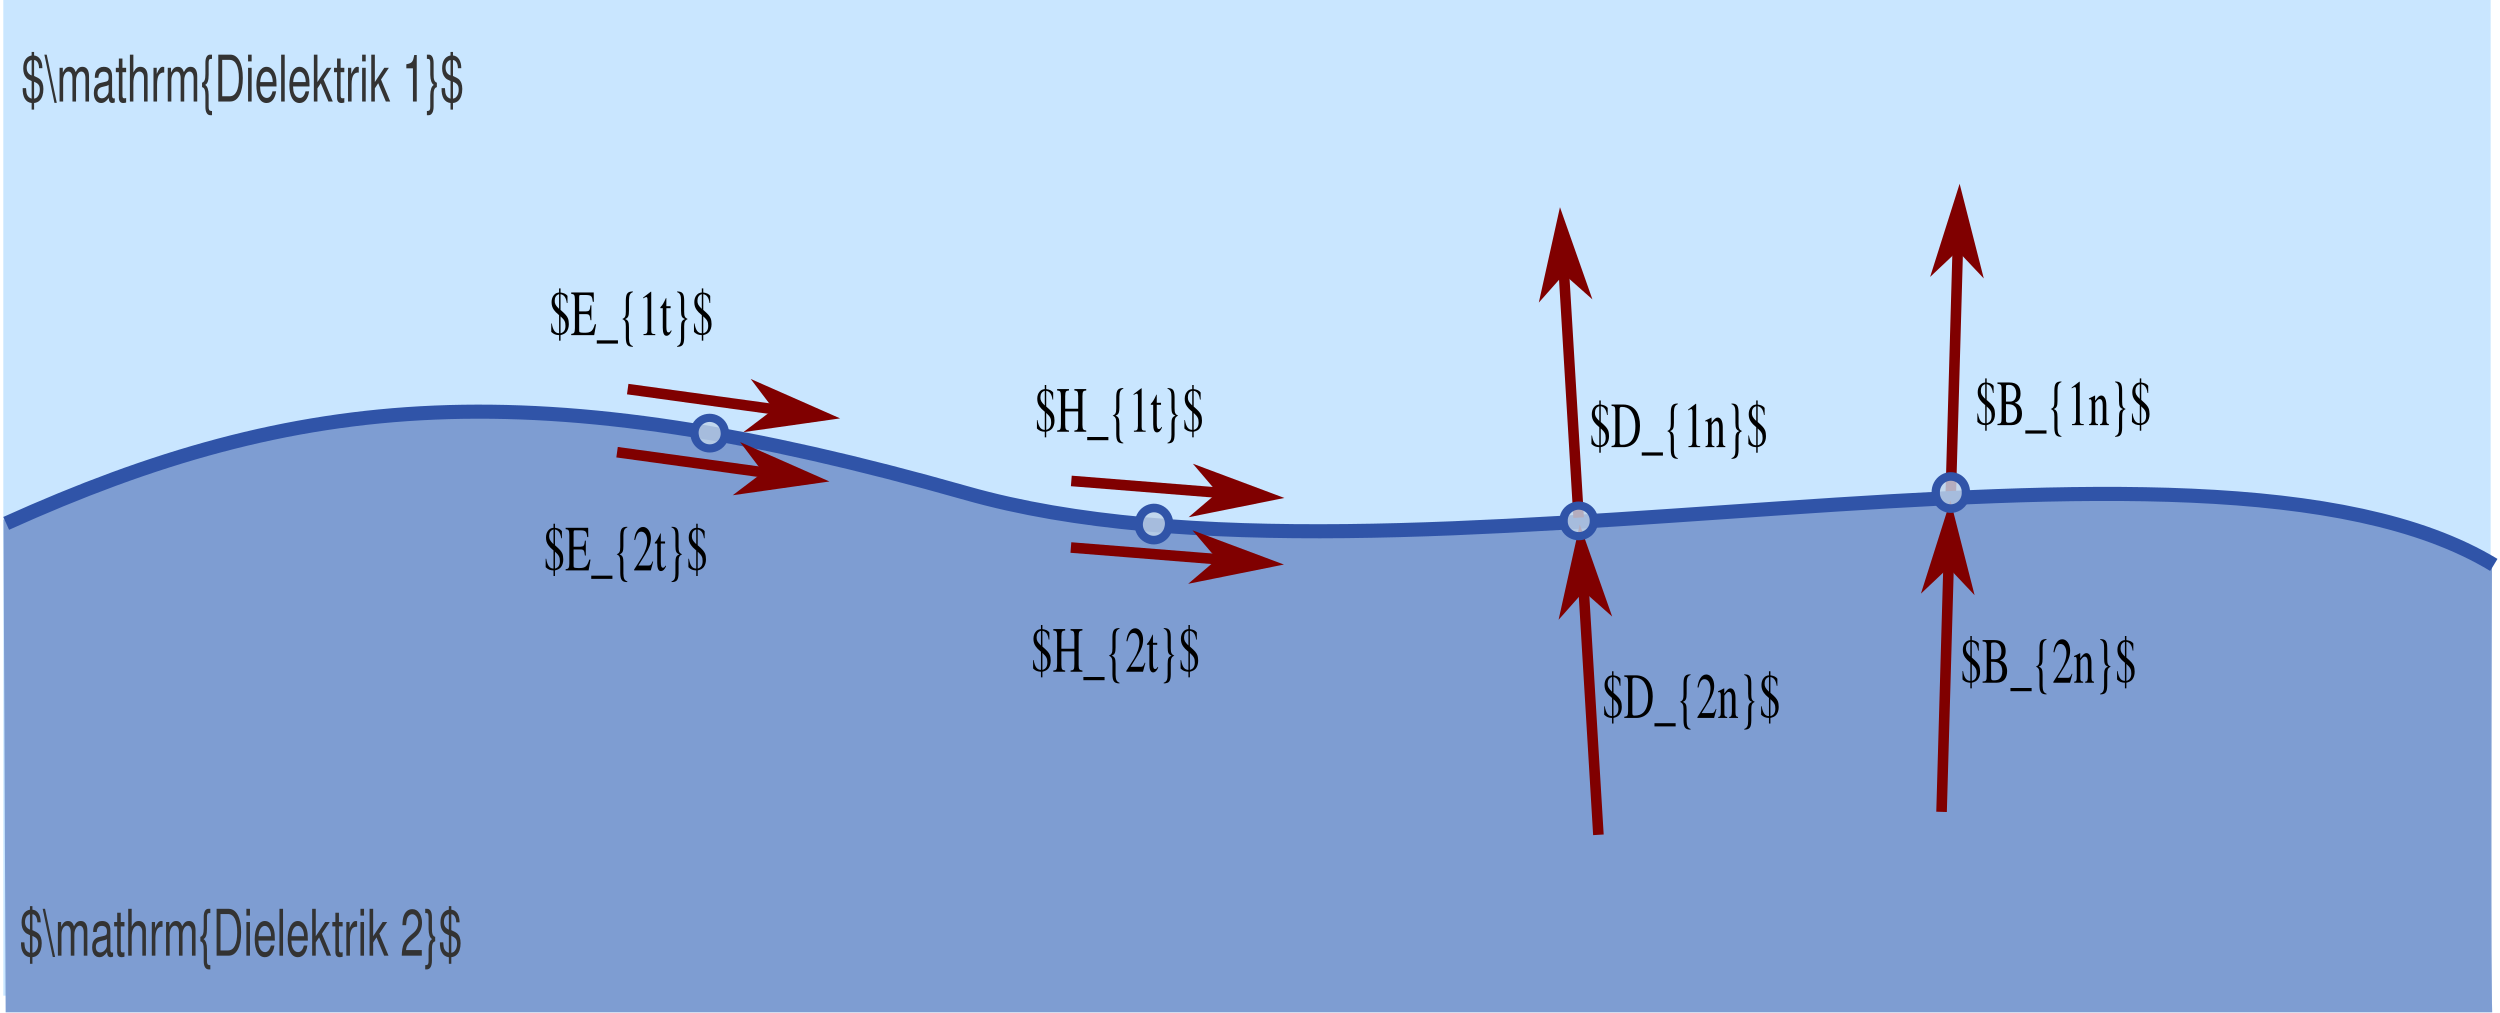
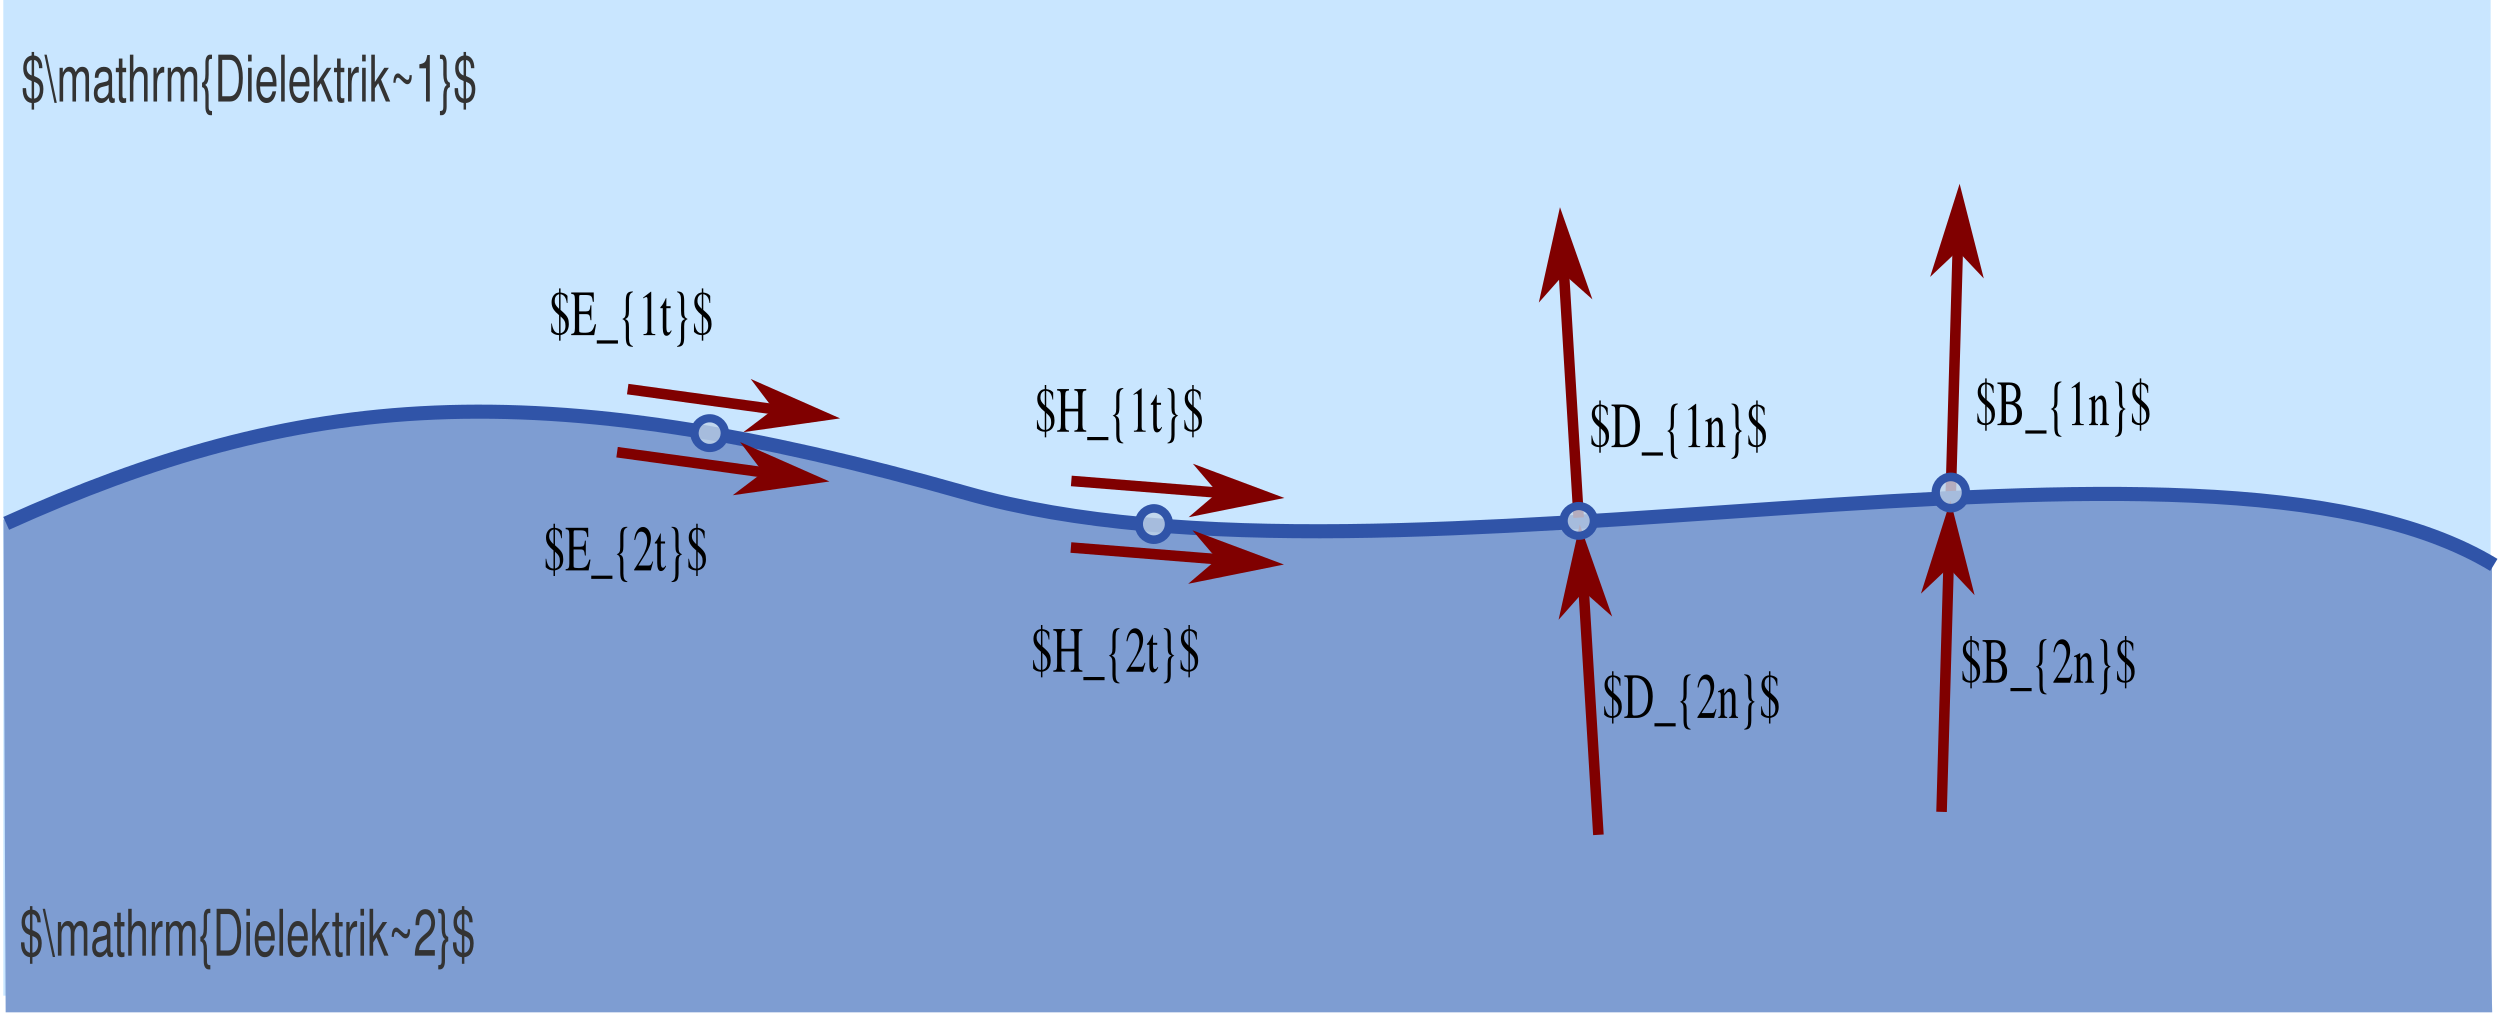
<svg xmlns="http://www.w3.org/2000/svg" id="svg4570" version="1.1" width="354.657" height="143.611" xml:space="preserve">
  <defs id="defs4574">
    <marker style="overflow:visible" id="Arrow1Sstart" refX="0" refY="0" orient="auto">
      <path transform="matrix(0.2,0,0,0.2,1.2,0)" style="fill-rule:evenodd;stroke:#000000;stroke-width:1pt" d="M 0,0 5,-5 -12.5,0 5,5 0,0 z" id="path4118" />
    </marker>
    <marker style="overflow:visible" id="Arrow1Mend" refX="0" refY="0" orient="auto">
      <path transform="matrix(-0.4,0,0,-0.4,-4,0)" style="fill-rule:evenodd;stroke:#000000;stroke-width:1pt" d="M 0,0 5,-5 -12.5,0 5,5 0,0 z" id="path4115" />
    </marker>
    <marker style="overflow:visible" id="Arrow1Menda" refX="0" refY="0" orient="auto">
      <path transform="matrix(-0.4,0,0,-0.4,-4,0)" style="fill:#800000;fill-rule:evenodd;stroke:#800000;stroke-width:1pt" d="M 0,0 5,-5 -12.5,0 5,5 0,0 z" id="path5472" />
    </marker>
    <marker style="overflow:visible" id="Arrow1Menda-1" refX="0" refY="0" orient="auto">
      <path transform="matrix(-0.4,0,0,-0.4,-4,0)" style="fill:#800000;fill-rule:evenodd;stroke:#800000;stroke-width:1pt" d="M 0,0 5,-5 -12.5,0 5,5 0,0 z" id="path5472-6" />
    </marker>
    <marker style="overflow:visible" id="Arrow1Menda-6" refX="0" refY="0" orient="auto">
      <path transform="matrix(-0.4,0,0,-0.4,-4,0)" style="fill:#800000;fill-rule:evenodd;stroke:#800000;stroke-width:1pt" d="M 0,0 5,-5 -12.5,0 5,5 0,0 z" id="path5472-5" />
    </marker>
    <marker style="overflow:visible" id="marker3227" refX="0" refY="0" orient="auto">
      <path transform="matrix(-0.4,0,0,-0.4,-4,0)" style="fill:#800000;fill-rule:evenodd;stroke:#800000;stroke-width:1pt" d="M 0,0 5,-5 -12.5,0 5,5 0,0 z" id="path3229" />
    </marker>
    <marker style="overflow:visible" id="Arrow1Menda-8" refX="0" refY="0" orient="auto">
      <path transform="matrix(-0.4,0,0,-0.4,-4,0)" style="fill:#800000;fill-rule:evenodd;stroke:#800000;stroke-width:1pt" d="M 0,0 5,-5 -12.5,0 5,5 0,0 z" id="path5472-8" />
    </marker>
    <marker style="overflow:visible" id="marker3262" refX="0" refY="0" orient="auto">
      <path transform="matrix(-0.4,0,0,-0.4,-4,0)" style="fill:#800000;fill-rule:evenodd;stroke:#800000;stroke-width:1pt" d="M 0,0 5,-5 -12.5,0 5,5 0,0 z" id="path3264" />
    </marker>
    <marker style="overflow:visible" id="Arrow1Menda-19" refX="0" refY="0" orient="auto">
      <path transform="matrix(-0.4,0,0,-0.4,-4,0)" style="fill:#800000;fill-rule:evenodd;stroke:#800000;stroke-width:1pt" d="M 0,0 5,-5 -12.5,0 5,5 0,0 z" id="path5472-7" />
    </marker>
    <marker style="overflow:visible" id="marker3297" refX="0" refY="0" orient="auto">
      <path transform="matrix(-0.4,0,0,-0.4,-4,0)" style="fill:#800000;fill-rule:evenodd;stroke:#800000;stroke-width:1pt" d="M 0,0 5,-5 -12.5,0 5,5 0,0 z" id="path3299" />
    </marker>
    <marker style="overflow:visible" id="Arrow1Menda-2" refX="0" refY="0" orient="auto">
      <path transform="matrix(-0.4,0,0,-0.4,-4,0)" style="fill:#800000;fill-rule:evenodd;stroke:#800000;stroke-width:1pt" d="M 0,0 5,-5 -12.5,0 5,5 0,0 z" id="path5472-3" />
    </marker>
    <marker style="overflow:visible" id="marker4295" refX="0" refY="0" orient="auto">
      <path transform="matrix(-0.4,0,0,-0.4,-4,0)" style="fill:#800000;fill-rule:evenodd;stroke:#800000;stroke-width:1pt" d="M 0,0 5,-5 -12.5,0 5,5 0,0 z" id="path4297" />
    </marker>
    <marker style="overflow:visible" id="marker4299" refX="0" refY="0" orient="auto">
      <path transform="matrix(-0.4,0,0,-0.4,-4,0)" style="fill:#800000;fill-rule:evenodd;stroke:#800000;stroke-width:1pt" d="M 0,0 5,-5 -12.5,0 5,5 0,0 z" id="path4301" />
    </marker>
    <marker style="overflow:visible" id="marker4303" refX="0" refY="0" orient="auto">
      <path transform="matrix(-0.4,0,0,-0.4,-4,0)" style="fill:#800000;fill-rule:evenodd;stroke:#800000;stroke-width:1pt" d="M 0,0 5,-5 -12.5,0 5,5 0,0 z" id="path4305" />
    </marker>
    <marker style="overflow:visible" id="marker4307" refX="0" refY="0" orient="auto">
      <path transform="matrix(-0.4,0,0,-0.4,-4,0)" style="fill:#800000;fill-rule:evenodd;stroke:#800000;stroke-width:1pt" d="M 0,0 5,-5 -12.5,0 5,5 0,0 z" id="path4309" />
    </marker>
    <marker style="overflow:visible" id="marker4311" refX="0" refY="0" orient="auto">
      <path transform="matrix(-0.4,0,0,-0.4,-4,0)" style="fill:#800000;fill-rule:evenodd;stroke:#800000;stroke-width:1pt" d="M 0,0 5,-5 -12.5,0 5,5 0,0 z" id="path4313" />
    </marker>
    <marker style="overflow:visible" id="marker4315" refX="0" refY="0" orient="auto">
      <path transform="matrix(-0.4,0,0,-0.4,-4,0)" style="fill:#800000;fill-rule:evenodd;stroke:#800000;stroke-width:1pt" d="M 0,0 5,-5 -12.5,0 5,5 0,0 z" id="path4317" />
    </marker>
    <marker style="overflow:visible" id="marker4319" refX="0" refY="0" orient="auto">
      <path transform="matrix(-0.4,0,0,-0.4,-4,0)" style="fill:#800000;fill-rule:evenodd;stroke:#800000;stroke-width:1pt" d="M 0,0 5,-5 -12.5,0 5,5 0,0 z" id="path4321" />
    </marker>
  </defs>
  <g transform="matrix(1.25,0,0,-1.25,-52.66258,995.8409)" id="g4578">
    <flowRoot xml:space="preserve" id="flowRoot4054" style="font-size:40px;font-style:normal;font-weight:normal;line-height:125%;letter-spacing:0px;word-spacing:0px;fill:#000000;fill-opacity:1;stroke:none;font-family:Sans" transform="matrix(3.209982,0,0,4.847836,110.4001,744.6274)">
      <flowRegion id="flowRegion4056">
        <rect id="rect4058" width="216.753" height="90.741" x="-110.942" y="-20.56" />
      </flowRegion>
      <flowPara id="flowPara4060" />
    </flowRoot>
    <text xml:space="preserve" style="font-size:126.234px;font-style:normal;font-weight:normal;line-height:125%;letter-spacing:0px;word-spacing:0px;fill:#000000;fill-opacity:1;stroke:none;font-family:Sans" x="292.516" y="-468.304" id="text4404" transform="scale(0.8137244,-1.228917)">
      <tspan id="tspan4406" x="292.516" y="-468.304" />
    </text>
    <path d="m 324.793,796.673 0,-113.001 -282.288,0 0,113.001 282.288,0 z" style="fill:#c9e6ff;fill-opacity:1;fill-rule:nonzero;stroke:none" id="path4584" />
    <path id="rect4669" d="m 42.525,737.69 c 0,0 60.328,17.194 109.256,2.996 49.017,-14.223 139.78,12.369 173.165,-8.307 -0.143,-49.129 0.024,-50.595 0.024,-50.595 l -282.198,0 z" style="fill:#7e9dd2;fill-opacity:1;stroke:none" />
    <path id="path5278-8-4-8-3" d="m 263.522,740.479 0.94,32.975" style="fill:none;stroke:#800000;stroke-width:1.2;stroke-linecap:butt;stroke-linejoin:miter;stroke-miterlimit:4;stroke-opacity:1;stroke-dasharray:none;marker-end:url(#Arrow1Menda)" />
    <path style="fill:#7e9dd2;fill-opacity:1;stroke:#3054a8;stroke-width:1.6;stroke-miterlimit:4;stroke-opacity:1;stroke-dasharray:none;stroke-dashoffset:0" d="m 42.831,737.274 c 33.356,15.055 60.031,17.334 109.003,3.424 49.061,-13.935 139.907,12.119 173.321,-8.139" id="path3453" />
    <path id="path5278-7-3-4" d="m 262.478,704.534 0.94,32.975" style="fill:none;stroke:#800000;stroke-width:1.2;stroke-linecap:butt;stroke-linejoin:miter;stroke-miterlimit:4;stroke-opacity:1;stroke-dasharray:none;marker-end:url(#Arrow1Menda)" />
-     <path transform="matrix(1.509483,0,0,-1.563413,407.2715,746.8013)" style="fill:#c1d5e9;fill-opacity:0.813;stroke:#3054a8;stroke-width:0.625;stroke-miterlimit:4;stroke-opacity:1;stroke-dasharray:none;stroke-dashoffset:0" id="path3322-2" d="m -94.092,3.854 a 1.134,1.134 0 1 1 -2.267,0 1.134,1.134 0 1 1 2.267,0 z" />
+     <path transform="matrix(1.509483,0,0,-1.563413,407.2715,746.8013)" style="fill:#c1d5e9;fill-opacity:0.813;stroke:#3054a8;stroke-width:0.625;stroke-miterlimit:4;stroke-opacity:1;stroke-dasharray:none;stroke-dashoffset:0" id="path3322-2" d="m -94.092,3.854 c 0,0.626 -0.508,1.134 -1.134,1.134 -0.626,0 -1.134,-0.508 -1.134,-1.134 0,-0.626 0.508,-1.134 1.134,-1.134 0.626,0 1.134,0.508 1.134,1.134 z" />
    <path id="path5278-7-3" d="m 223.533,701.929 -1.976,32.871" style="fill:none;stroke:#800000;stroke-width:1.2;stroke-linecap:butt;stroke-linejoin:miter;stroke-miterlimit:4;stroke-opacity:1;stroke-dasharray:none;marker-end:url(#Arrow1Menda)" />
    <path id="path5278-8-4-8" d="m 221.289,737.927 -1.976,32.871" style="fill:none;stroke:#800000;stroke-width:1.2;stroke-linecap:butt;stroke-linejoin:miter;stroke-miterlimit:4;stroke-opacity:1;stroke-dasharray:none;marker-end:url(#Arrow1Menda)" />
-     <path transform="matrix(1.518671,0,0,-1.487255,365.9174,743.2884)" style="fill:#c1d5e9;fill-opacity:0.813;stroke:#3054a8;stroke-width:0.625;stroke-miterlimit:4;stroke-opacity:1;stroke-dasharray:none;stroke-dashoffset:0" id="path3322-4" d="m -94.092,3.854 a 1.134,1.134 0 1 1 -2.267,0 1.134,1.134 0 1 1 2.267,0 z" />
+     <path transform="matrix(1.518671,0,0,-1.487255,365.9174,743.2884)" style="fill:#c1d5e9;fill-opacity:0.813;stroke:#3054a8;stroke-width:0.625;stroke-miterlimit:4;stroke-opacity:1;stroke-dasharray:none;stroke-dashoffset:0" id="path3322-4" d="m -94.092,3.854 c 0,0.626 -0.508,1.134 -1.134,1.134 -0.626,0 -1.134,-0.508 -1.134,-1.134 0,-0.626 0.508,-1.134 1.134,-1.134 0.626,0 1.134,0.508 1.134,1.134 z" />
    <path id="path5278-8-4" d="m 113.368,752.514 21.764,-3.001" style="fill:none;stroke:#800000;stroke-width:1.2;stroke-linecap:butt;stroke-linejoin:miter;stroke-miterlimit:4;stroke-opacity:1;stroke-dasharray:none;marker-end:url(#Arrow1Menda)" />
-     <path transform="matrix(1.502941,0.2133915,0.2178846,-1.471949,264.9492,773.509)" style="fill:#c1d5e9;fill-opacity:0.813;stroke:#3054a8;stroke-width:0.625;stroke-miterlimit:4;stroke-opacity:1;stroke-dasharray:none;stroke-dashoffset:0" id="path3322-3" d="m -94.092,3.854 a 1.134,1.134 0 1 1 -2.267,0 1.134,1.134 0 1 1 2.267,0 z" />
+     <path transform="matrix(1.502941,0.2133915,0.2178846,-1.471949,264.9492,773.509)" style="fill:#c1d5e9;fill-opacity:0.813;stroke:#3054a8;stroke-width:0.625;stroke-miterlimit:4;stroke-opacity:1;stroke-dasharray:none;stroke-dashoffset:0" id="path3322-3" d="m -94.092,3.854 c 0,0.626 -0.508,1.134 -1.134,1.134 -0.626,0 -1.134,-0.508 -1.134,-1.134 0,-0.626 0.508,-1.134 1.134,-1.134 0.626,0 1.134,0.508 1.134,1.134 z" />
    <path id="path5278-7" d="m 112.16,745.353 21.764,-3.001" style="fill:none;stroke:#800000;stroke-width:1.2;stroke-linecap:butt;stroke-linejoin:miter;stroke-miterlimit:4;stroke-opacity:1;stroke-dasharray:none;marker-end:url(#Arrow1Menda)" />
    <path id="path5278" d="m 163.665,734.535 21.824,-1.743" style="fill:none;stroke:#800000;stroke-width:1.2;stroke-linecap:butt;stroke-linejoin:miter;stroke-miterlimit:4;stroke-opacity:1;stroke-dasharray:none;marker-end:url(#Arrow1Menda)" />
-     <path style="fill:#c1d5e9;fill-opacity:0.813;stroke:#3054a8;stroke-width:0.625;stroke-miterlimit:4;stroke-opacity:1;stroke-dasharray:none;stroke-dashoffset:0" id="path3322" d="m -94.092,3.854 a 1.134,1.134 0 1 1 -2.267,0 1.134,1.134 0 1 1 2.267,0 z" transform="matrix(1.464679,-0.3779972,-0.3649204,-1.517166,313.9674,707.0487)" />
+     <path style="fill:#c1d5e9;fill-opacity:0.813;stroke:#3054a8;stroke-width:0.625;stroke-miterlimit:4;stroke-opacity:1;stroke-dasharray:none;stroke-dashoffset:0" id="path3322" d="m -94.092,3.854 c 0,0.626 -0.508,1.134 -1.134,1.134 -0.626,0 -1.134,-0.508 -1.134,-1.134 0,-0.626 0.508,-1.134 1.134,-1.134 0.626,0 1.134,0.508 1.134,1.134 z" transform="matrix(1.464679,-0.3779972,-0.3649204,-1.517166,313.9674,707.0487)" />
    <path id="path5278-8" d="m 163.714,742.091 21.824,-1.743" style="fill:none;stroke:#800000;stroke-width:1.2;stroke-linecap:butt;stroke-linejoin:miter;stroke-miterlimit:4;stroke-opacity:1;stroke-dasharray:none;marker-end:url(#Arrow1Menda)" />
    <text xml:space="preserve" style="font-size:49.823px;font-style:normal;font-weight:normal;line-height:125%;letter-spacing:0px;word-spacing:0px;fill:#000000;fill-opacity:1;stroke:none;font-family:Sans" x="54.702" y="-638.896" id="text4050" transform="scale(0.8137244,-1.228917)">
-       <tspan id="tspan4052" x="54.702" y="-638.896" style="font-size:5.944px;font-style:normal;font-variant:normal;font-weight:normal;font-stretch:normal;fill:#333333;font-family:Nimbus Sans L;-inkscape-font-specification:Nimbus Sans L">$\mathrm{Dielektrik 1}$</tspan>
+       <tspan id="tspan4052" x="54.702" y="-638.896" style="font-size:5.944px;font-style:normal;font-variant:normal;font-weight:normal;font-stretch:normal;fill:#333333;font-family:Nimbus Sans L;-inkscape-font-specification:Nimbus Sans L">$\mathrm{Dielektrik~1}$</tspan>
    </text>
    <text xml:space="preserve" style="font-size:17.438px;font-style:normal;font-weight:normal;line-height:125%;letter-spacing:0px;word-spacing:0px;fill:#000000;fill-opacity:1;stroke:none;font-family:Sans" x="128.39" y="-617.325" id="text4139-1-3" transform="scale(0.8137243,-1.228917)">
      <tspan id="tspan4141-0-2" x="128.39" y="-617.325" style="font-size:5.944px;font-style:normal;font-variant:normal;font-weight:normal;font-stretch:normal;font-family:Nimbus Roman No9 L;-inkscape-font-specification:Nimbus Roman No9 L">$E_{1t}$</tspan>
    </text>
    <text xml:space="preserve" style="font-size:49.823px;font-style:normal;font-weight:normal;line-height:125%;letter-spacing:0px;word-spacing:0px;fill:#000000;fill-opacity:1;stroke:none;font-family:Sans" x="155.228" y="-616.955" id="text4143-5-7" transform="scale(0.8137243,-1.228917)">
      <tspan id="tspan4145-9-7" x="155.228" y="-616.955" style="font-size:11.21px;font-style:italic;font-variant:normal;font-weight:normal;font-stretch:normal;font-family:Nimbus Roman No9 L;-inkscape-font-specification:Nimbus Roman No9 L Italic" />
    </text>
    <text xml:space="preserve" style="font-size:17.438px;font-style:normal;font-weight:normal;line-height:125%;letter-spacing:0px;word-spacing:0px;fill:#000000;fill-opacity:1;stroke:none;font-family:Sans" x="127.612" y="-595.591" id="text4139-1-3-9" transform="scale(0.8137243,-1.228917)">
      <tspan id="tspan4141-0-2-9" x="127.612" y="-595.591" style="font-size:5.944px;font-style:normal;font-variant:normal;font-weight:normal;font-stretch:normal;font-family:Nimbus Roman No9 L;-inkscape-font-specification:Nimbus Roman No9 L">$E_{2t}$</tspan>
    </text>
    <text xml:space="preserve" style="font-size:49.823px;font-style:normal;font-weight:normal;line-height:125%;letter-spacing:0px;word-spacing:0px;fill:#000000;fill-opacity:1;stroke:none;font-family:Sans" x="154.45" y="-595.22" id="text4143-5-7-5" transform="scale(0.8137243,-1.228917)">
      <tspan id="tspan4145-9-7-3" x="154.45" y="-595.22" style="font-size:11.21px;font-style:italic;font-variant:normal;font-weight:normal;font-stretch:normal;font-family:Nimbus Roman No9 L;-inkscape-font-specification:Nimbus Roman No9 L Italic" />
    </text>
    <text xml:space="preserve" style="font-size:17.438px;font-style:normal;font-weight:normal;line-height:125%;letter-spacing:0px;word-spacing:0px;fill:#000000;fill-opacity:1;stroke:none;font-family:Sans" x="196.13" y="-608.4" id="text4139-1-3-7" transform="scale(0.8137243,-1.228917)">
      <tspan id="tspan4141-0-2-3" x="196.13" y="-608.4" style="font-size:5.944px;font-style:normal;font-variant:normal;font-weight:normal;font-stretch:normal;font-family:Nimbus Roman No9 L;-inkscape-font-specification:Nimbus Roman No9 L">$H_{1t}$</tspan>
    </text>
    <text xml:space="preserve" style="font-size:49.823px;font-style:normal;font-weight:normal;line-height:125%;letter-spacing:0px;word-spacing:0px;fill:#000000;fill-opacity:1;stroke:none;font-family:Sans" x="222.968" y="-608.03" id="text4143-5-7-4" transform="scale(0.8137243,-1.228917)">
      <tspan id="tspan4145-9-7-2" x="222.968" y="-608.03" style="font-size:11.21px;font-style:italic;font-variant:normal;font-weight:normal;font-stretch:normal;font-family:Nimbus Roman No9 L;-inkscape-font-specification:Nimbus Roman No9 L Italic" />
    </text>
    <text xml:space="preserve" style="font-size:17.438px;font-style:normal;font-weight:normal;line-height:125%;letter-spacing:0px;word-spacing:0px;fill:#000000;fill-opacity:1;stroke:none;font-family:Sans" x="195.596" y="-586.238" id="text4139-1-3-7-2" transform="scale(0.8137243,-1.228917)">
      <tspan id="tspan4141-0-2-3-1" x="195.596" y="-586.238" style="font-size:5.944px;font-style:normal;font-variant:normal;font-weight:normal;font-stretch:normal;font-family:Nimbus Roman No9 L;-inkscape-font-specification:Nimbus Roman No9 L">$H_{2t}$</tspan>
    </text>
    <text xml:space="preserve" style="font-size:49.823px;font-style:normal;font-weight:normal;line-height:125%;letter-spacing:0px;word-spacing:0px;fill:#000000;fill-opacity:1;stroke:none;font-family:Sans" x="222.434" y="-585.868" id="text4143-5-7-4-3" transform="scale(0.8137243,-1.228917)">
      <tspan id="tspan4145-9-7-2-5" x="222.434" y="-585.868" style="font-size:11.21px;font-style:italic;font-variant:normal;font-weight:normal;font-stretch:normal;font-family:Nimbus Roman No9 L;-inkscape-font-specification:Nimbus Roman No9 L Italic" />
    </text>
    <text xml:space="preserve" style="font-size:17.438px;font-style:normal;font-weight:normal;line-height:125%;letter-spacing:0px;word-spacing:0px;fill:#000000;fill-opacity:1;stroke:none;font-family:Sans" x="273.467" y="-606.977" id="text4139-1-3-7-4" transform="scale(0.8137243,-1.228917)">
      <tspan id="tspan4141-0-2-3-5" x="273.467" y="-606.977" style="font-size:5.944px;font-style:normal;font-variant:normal;font-weight:normal;font-stretch:normal;font-family:Nimbus Roman No9 L;-inkscape-font-specification:Nimbus Roman No9 L">$D_{1n}$</tspan>
    </text>
    <text xml:space="preserve" style="font-size:49.823px;font-style:normal;font-weight:normal;line-height:125%;letter-spacing:0px;word-spacing:0px;fill:#000000;fill-opacity:1;stroke:none;font-family:Sans" x="300.305" y="-606.606" id="text4143-5-7-4-1" transform="scale(0.8137243,-1.228917)">
      <tspan id="tspan4145-9-7-2-9" x="300.305" y="-606.606" style="font-size:11.21px;font-style:italic;font-variant:normal;font-weight:normal;font-stretch:normal;font-family:Nimbus Roman No9 L;-inkscape-font-specification:Nimbus Roman No9 L Italic" />
    </text>
    <text xml:space="preserve" style="font-size:17.438px;font-style:normal;font-weight:normal;line-height:125%;letter-spacing:0px;word-spacing:0px;fill:#000000;fill-opacity:1;stroke:none;font-family:Sans" x="327.294" y="-609.01" id="text4139-1-3-7-4-1" transform="scale(0.8137243,-1.228917)">
      <tspan id="tspan4141-0-2-3-5-1" x="327.294" y="-609.01" style="font-size:5.944px;font-style:normal;font-variant:normal;font-weight:normal;font-stretch:normal;font-family:Nimbus Roman No9 L;-inkscape-font-specification:Nimbus Roman No9 L">$B_{1n}$</tspan>
    </text>
    <text xml:space="preserve" style="font-size:49.823px;font-style:normal;font-weight:normal;line-height:125%;letter-spacing:0px;word-spacing:0px;fill:#000000;fill-opacity:1;stroke:none;font-family:Sans" x="354.132" y="-608.639" id="text4143-5-7-4-1-1" transform="scale(0.8137243,-1.228917)">
      <tspan id="tspan4145-9-7-2-9-0" x="354.132" y="-608.639" style="font-size:11.21px;font-style:italic;font-variant:normal;font-weight:normal;font-stretch:normal;font-family:Nimbus Roman No9 L;-inkscape-font-specification:Nimbus Roman No9 L Italic" />
    </text>
    <text xml:space="preserve" style="font-size:17.438px;font-style:normal;font-weight:normal;line-height:125%;letter-spacing:0px;word-spacing:0px;fill:#000000;fill-opacity:1;stroke:none;font-family:Sans" x="325.22" y="-585.222" id="text4139-1-3-7-4-1-1" transform="scale(0.8137243,-1.228917)">
      <tspan id="tspan4141-0-2-3-5-1-9" x="325.22" y="-585.222" style="font-size:5.944px;font-style:normal;font-variant:normal;font-weight:normal;font-stretch:normal;font-family:Nimbus Roman No9 L;-inkscape-font-specification:Nimbus Roman No9 L">$B_{2n}$</tspan>
    </text>
    <text xml:space="preserve" style="font-size:49.823px;font-style:normal;font-weight:normal;line-height:125%;letter-spacing:0px;word-spacing:0px;fill:#000000;fill-opacity:1;stroke:none;font-family:Sans" x="352.058" y="-584.851" id="text4143-5-7-4-1-1-7" transform="scale(0.8137243,-1.228917)">
      <tspan id="tspan4145-9-7-2-9-0-8" x="352.058" y="-584.851" style="font-size:11.21px;font-style:italic;font-variant:normal;font-weight:normal;font-stretch:normal;font-family:Nimbus Roman No9 L;-inkscape-font-specification:Nimbus Roman No9 L Italic" />
    </text>
    <text xml:space="preserve" style="font-size:17.438px;font-style:normal;font-weight:normal;line-height:125%;letter-spacing:0px;word-spacing:0px;fill:#000000;fill-opacity:1;stroke:none;font-family:Sans" x="275.245" y="-581.969" id="text4139-1-3-7-4-0" transform="scale(0.8137243,-1.228917)">
      <tspan id="tspan4141-0-2-3-5-0" x="275.245" y="-581.969" style="font-size:5.944px;font-style:normal;font-variant:normal;font-weight:normal;font-stretch:normal;font-family:Nimbus Roman No9 L;-inkscape-font-specification:Nimbus Roman No9 L">$D_{2n}$</tspan>
    </text>
    <text xml:space="preserve" style="font-size:49.823px;font-style:normal;font-weight:normal;line-height:125%;letter-spacing:0px;word-spacing:0px;fill:#000000;fill-opacity:1;stroke:none;font-family:Sans" x="302.083" y="-581.598" id="text4143-5-7-4-1-6" transform="scale(0.8137243,-1.228917)">
      <tspan id="tspan4145-9-7-2-9-6" x="302.083" y="-581.598" style="font-size:11.21px;font-style:italic;font-variant:normal;font-weight:normal;font-stretch:normal;font-family:Nimbus Roman No9 L;-inkscape-font-specification:Nimbus Roman No9 L Italic" />
    </text>
    <text xml:space="preserve" style="font-size:49.823px;font-style:normal;font-weight:normal;line-height:125%;letter-spacing:0px;word-spacing:0px;fill:#000000;fill-opacity:1;stroke:none;font-family:Sans" x="54.47" y="-560.013" id="text4050-5" transform="scale(0.8137244,-1.228917)">
-       <tspan id="tspan4052-5" x="54.47" y="-560.013" style="font-size:5.944px;font-style:normal;font-variant:normal;font-weight:normal;font-stretch:normal;fill:#333333;font-family:Nimbus Sans L;-inkscape-font-specification:Nimbus Sans L">$\mathrm{Dielektrik 2}$</tspan>
+       <tspan id="tspan4052-5" x="54.47" y="-560.013" style="font-size:5.944px;font-style:normal;font-variant:normal;font-weight:normal;font-stretch:normal;fill:#333333;font-family:Nimbus Sans L;-inkscape-font-specification:Nimbus Sans L">$\mathrm{Dielektrik~2}$</tspan>
    </text>
  </g>
</svg>
